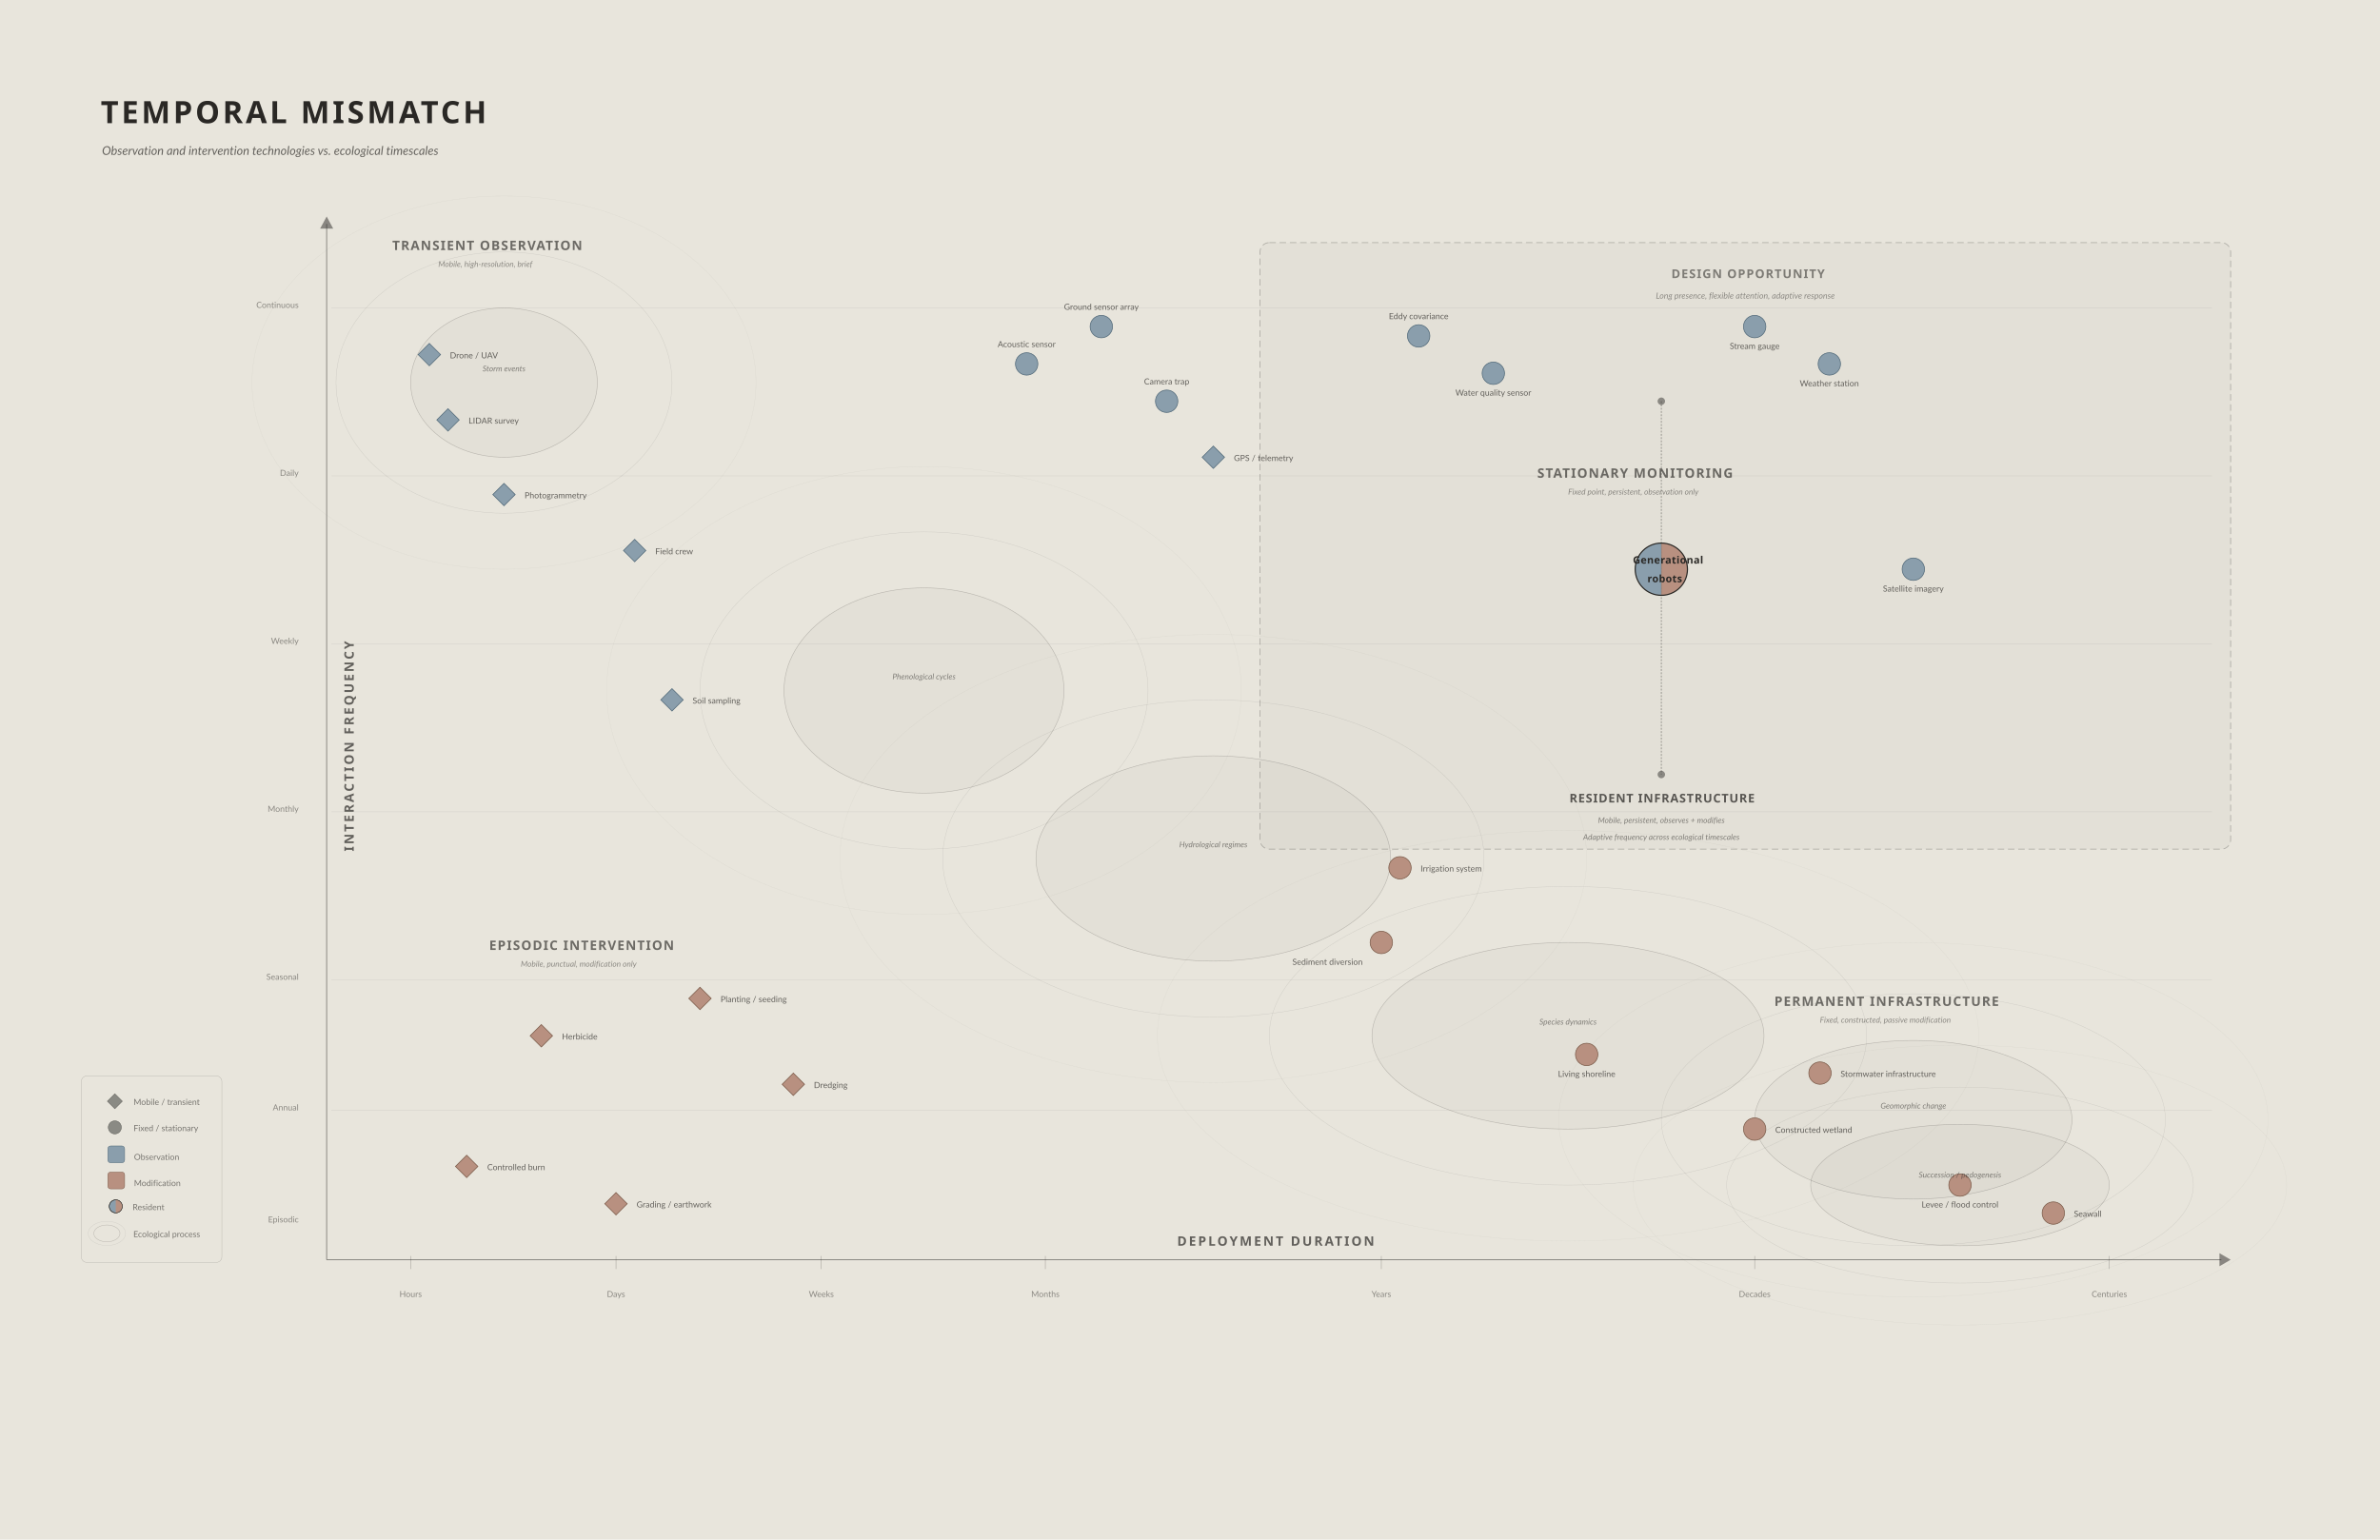
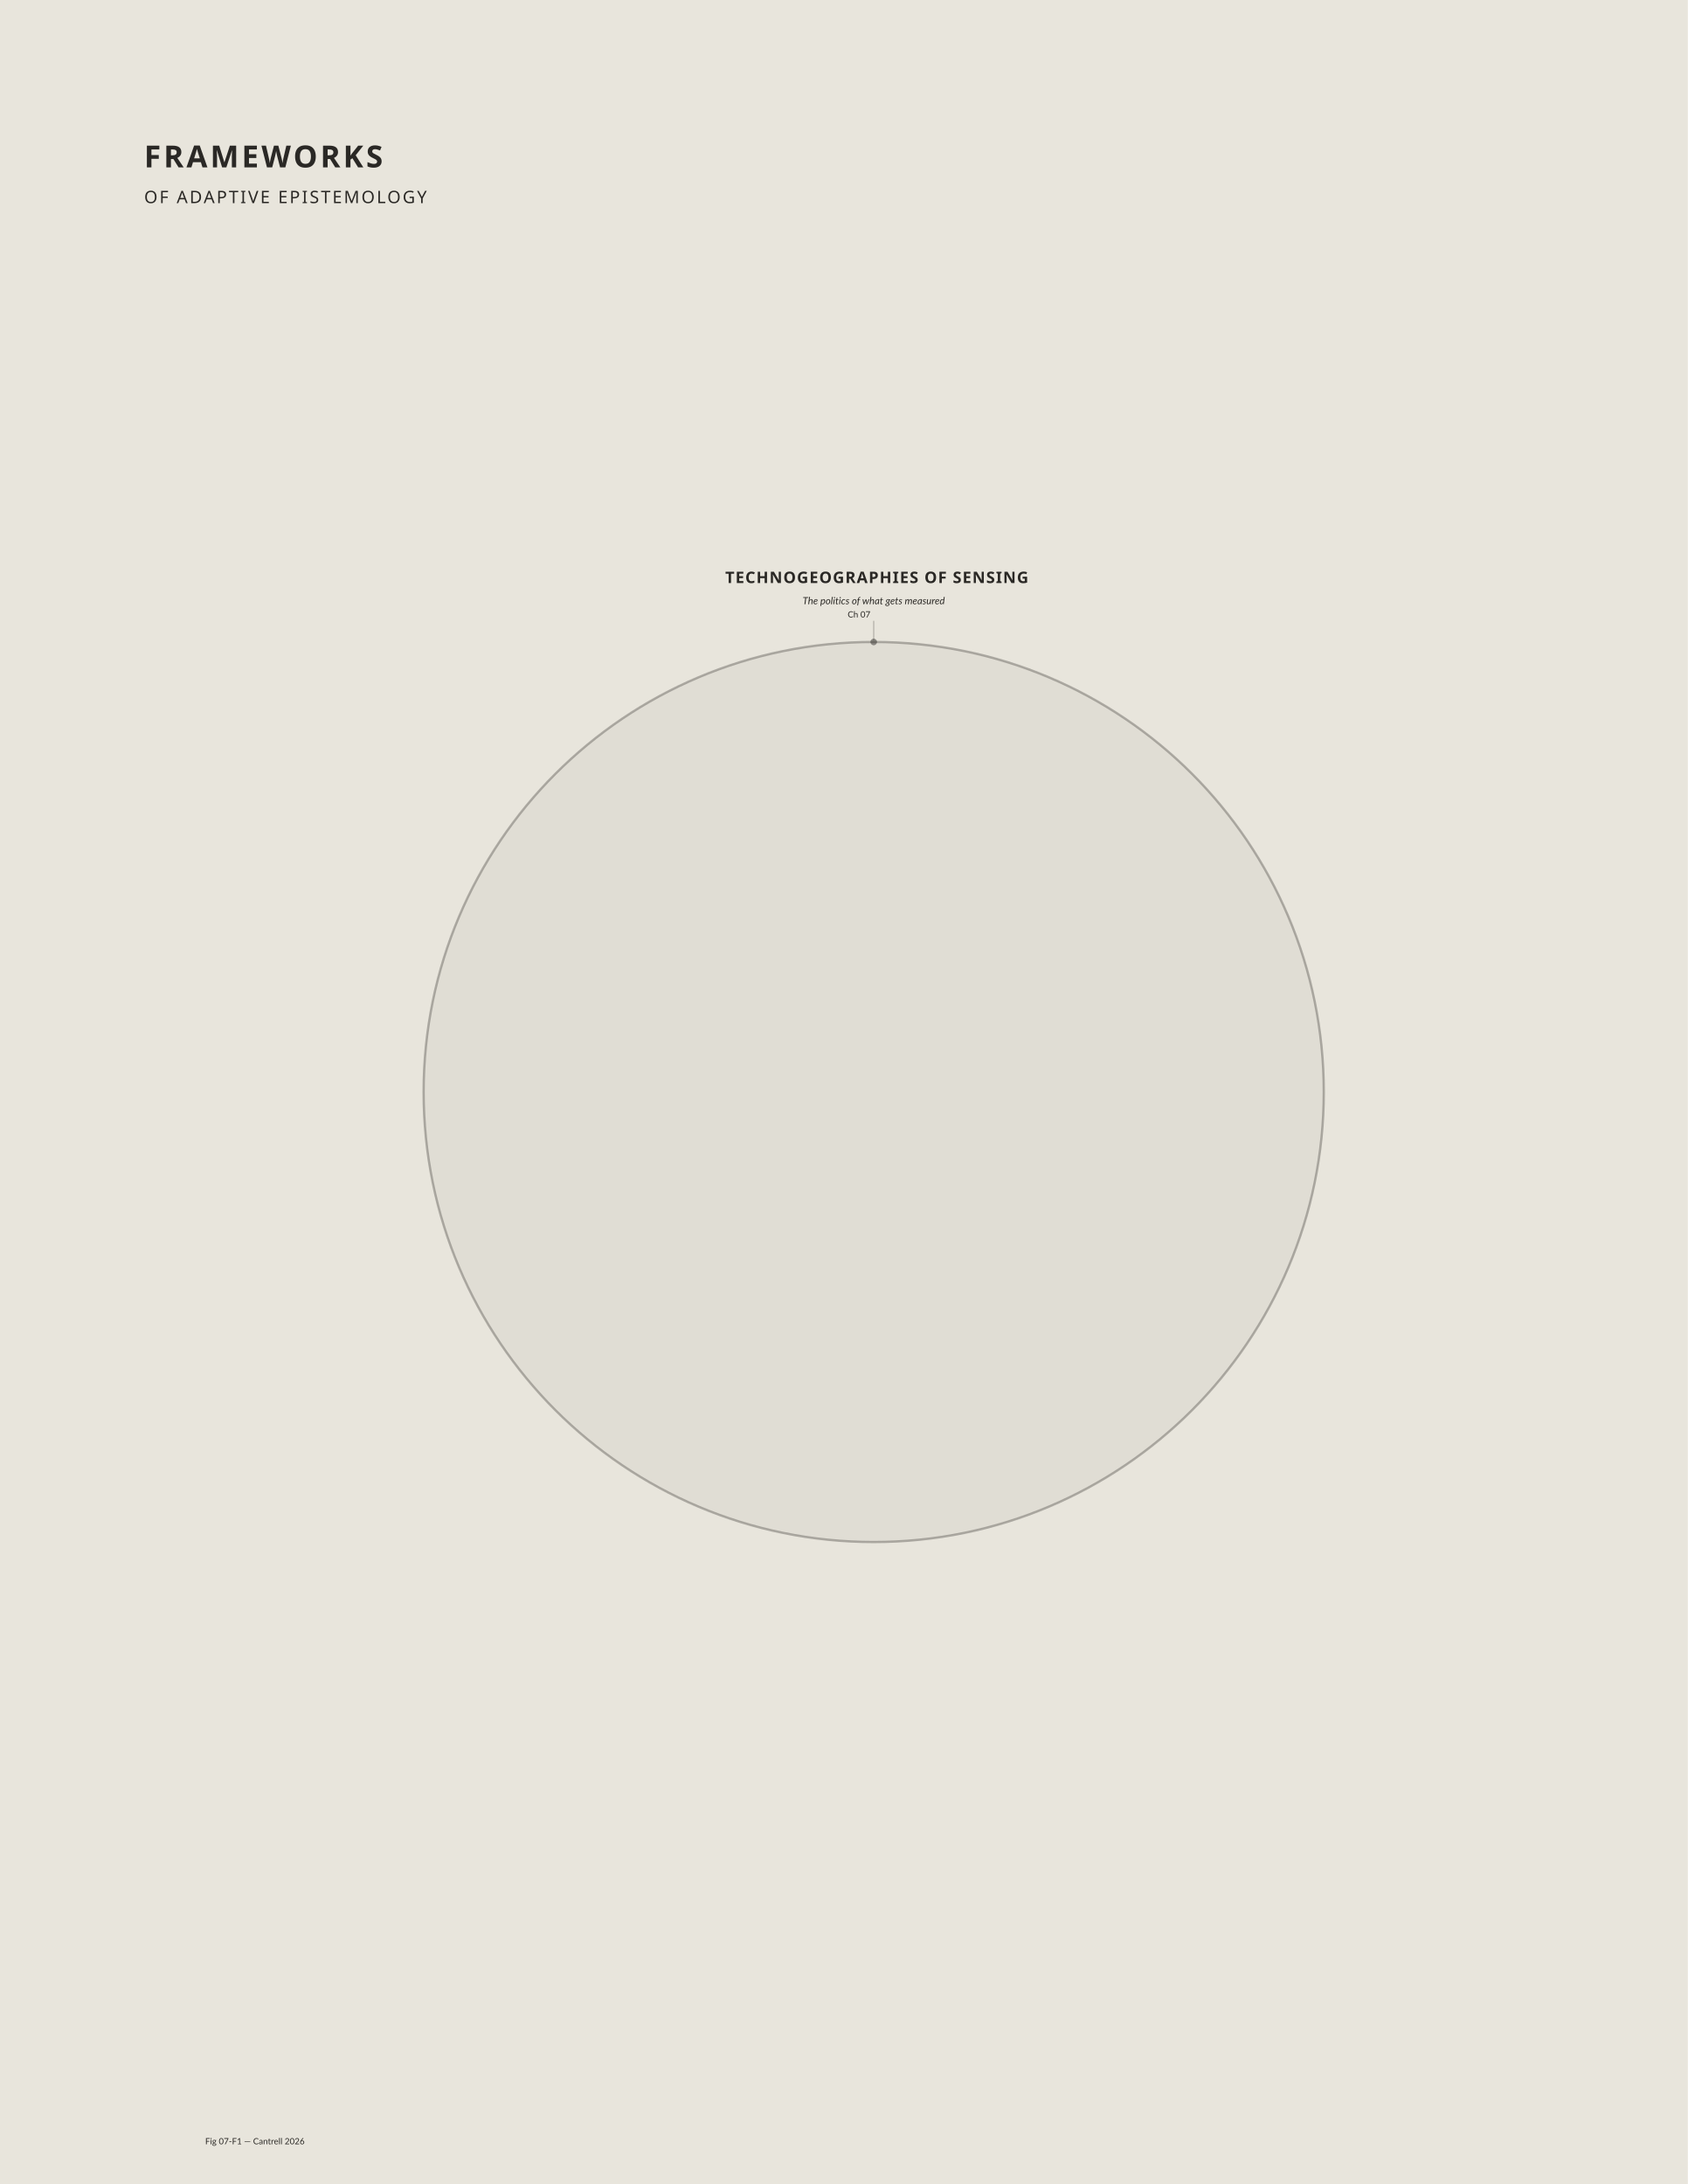
- <svg xmlns="http://www.w3.org/2000/svg" id="Layer_1" version="1.1" viewBox="0 0 5100 3300">
+ <svg xmlns="http://www.w3.org/2000/svg" id="Layer_1" version="1.1" viewBox="0 0 2550 3300">
  <defs>
    <style>
-       .st0, .st1, .st2, .st3, .st4, .st5, .st6, .st7, .st8, .st9, .st10, .st11 {
-         fill: none;
+       .st0 {
+         font-family: Lato-Regular, Lato;
+         font-size: 13px;
      }

-       .st12 {
-         opacity: .6;
-       }
- 
-       .st12, .st13, .st14 {
-         font-family: Lato-Regular, Lato;
-       }
- 
-       .st12, .st13, .st14, .st15, .st4, .st7, .st16, .st17, .st18, .st19, .st20, .st21, .st9, .st22, .st23, .st24, .st25, .st26, .st10, .st27, .st28, .st11 {
+       .st0, .st1, .st2, .st3, .st4, .st5, .st6, .st7 {
        isolation: isolate;
      }

-       .st12, .st13, .st14, .st15, .st29, .st16, .st17, .st18, .st19, .st20, .st21, .st22, .st23, .st24, .st30, .st25, .st26, .st27, .st28 {
+       .st0, .st2, .st3, .st4, .st5, .st8, .st7 {
        fill: #2a2825;
      }

-       .st12, .st13, .st14, .st19 {
-         font-size: 18px;
+       .st9 {
+         fill: #e8e5dc;
      }

-       .st13, .st16, .st24, .st25 {
-         opacity: .7;
+       .st2 {
+         font-size: 46px;
+         letter-spacing: .09em;
      }

-       .st14, .st4, .st18, .st28 {
-         opacity: .5;
-       }
- 
-       .st1 {
-         stroke-width: .8px;
-       }
- 
-       .st1, .st2 {
-         stroke-opacity: .14;
-       }
- 
-       .st1, .st2, .st3, .st4, .st5, .st29, .st6, .st7, .st31, .st8, .st9, .st30, .st10, .st11 {
-         stroke: #2a2825;
-       }
- 
-       .st2, .st10, .st11 {
-         stroke-width: .7px;
-       }
- 
-       .st15 {
-         letter-spacing: .06em;
-         opacity: .75;
-       }
- 
-       .st15, .st16, .st23 {
-         font-size: 26px;
-       }
- 
-       .st15, .st20, .st21, .st22, .st23, .st24, .st25, .st26 {
+       .st2, .st5 {
        font-family: CormorantGaramond-Bold, 'Cormorant Garamond';
        font-weight: 700;
      }

      .st3 {
-         stroke-opacity: .08;
-         stroke-width: .6px;
+         font-family: Lato-Italic, Lato;
+         font-size: 15px;
+         font-style: italic;
      }

      .st4 {
-         stroke-width: 2px;
+         font-family: CormorantGaramond-Regular, 'Cormorant Garamond';
+         font-size: 26px;
+         letter-spacing: .11em;
      }

-       .st29 {
-         fill-opacity: .03;
-         stroke-width: 1.2px;
-       }
- 
-       .st29, .st8 {
-         stroke-opacity: .24;
+       .st5 {
+         font-size: 24px;
+         letter-spacing: .06em;
      }

      .st6 {
-         stroke-width: 2.5px;
-       }
- 
-       .st32, .st31, .st33, .st34 {
-         fill: #8a9eac;
-       }
- 
-       .st32, .st33 {
-         stroke: #506878;
-       }
- 
-       .st35, .st36 {
-         stroke: #7a5a48;
-       }
- 
-       .st35, .st36, .st37 {
-         fill: #b89080;
-       }
- 
-       .st35, .st33 {
+         fill: none;
+         opacity: .32;
        stroke-width: 1.5px;
      }

-       .st7 {
-         opacity: .4;
+       .st6, .st8 {
+         stroke: #2a2825;
      }

-       .st38 {
-         fill: #e8e5dc;
+       .st8 {
+         fill-opacity: .04;
+         stroke-opacity: .32;
+         stroke-width: 3.5px;
      }

-       .st39 {
-         clip-path: url(#clippath-1);
-       }
- 
-       .st40 {
-         clip-path: url(#clippath-2);
-       }
- 
-       .st16, .st17, .st18, .st19 {
-         font-family: Lato-Italic, Lato;
-         font-style: italic;
-       }
- 
-       .st17, .st18 {
-         font-size: 17px;
-       }
- 
-       .st17, .st23 {
-         opacity: .55;
-       }
- 
-       .st19, .st27 {
+       .st7 {
        opacity: .48;
      }
- 
-       .st20 {
-         letter-spacing: .08em;
-       }
- 
-       .st20, .st21 {
-         opacity: .65;
-       }
- 
-       .st20, .st21, .st24, .st25 {
-         font-size: 28px;
-       }
- 
-       .st41 {
-         fill: #8a8a84;
-         stroke: #5a5a55;
-       }
- 
-       .st21 {
-         letter-spacing: .08em;
-       }
- 
-       .st9 {
-         opacity: .45;
-         stroke-dasharray: 4 3;
-       }
- 
-       .st9, .st30 {
-         stroke-width: 1.8px;
-       }
- 
-       .st22 {
-         font-size: 66px;
-         letter-spacing: .09em;
-       }
- 
-       .st23 {
-         letter-spacing: .08em;
-       }
- 
-       .st24 {
-         letter-spacing: .15em;
-       }
- 
-       .st30 {
-         fill-opacity: .03;
-         stroke-dasharray: 14 8;
-         stroke-opacity: .28;
-       }
- 
-       .st25 {
-         letter-spacing: .15em;
-       }
- 
-       .st26 {
-         font-size: 22px;
-         letter-spacing: .03em;
-       }
- 
-       .st10 {
-         opacity: .32;
-       }
- 
-       .st42 {
-         clip-path: url(#clippath);
-       }
- 
-       .st11 {
-         opacity: .15;
-       }
    </style>
-     <clipPath id="clippath">
-       <rect class="st0" x="3496" y="1156" width="64" height="128" />
-     </clipPath>
-     <clipPath id="clippath-1">
-       <rect class="st0" x="3560" y="1156" width="64" height="128" />
-     </clipPath>
-     <clipPath id="clippath-2">
-       <rect class="st0" x="248.07" y="2571.6" width="14" height="28" />
-     </clipPath>
  </defs>
  <g id="layer-background">
-     <rect class="st38" width="5100" height="3300" />
-   </g>
-   <g id="layer-grid">
-     <line class="st11" x1="710" y1="660" x2="4740" y2="660" />
-     <line class="st11" x1="710" y1="1020" x2="4740" y2="1020" />
-     <line class="st11" x1="710" y1="1380" x2="4740" y2="1380" />
-     <line class="st11" x1="710" y1="1740" x2="4740" y2="1740" />
-     <line class="st11" x1="710" y1="2100" x2="4740" y2="2100" />
-     <line class="st11" x1="710" y1="2380" x2="4740" y2="2380" />
-   </g>
-   <g id="layer-process-contours">
-     <ellipse class="st3" cx="1080" cy="820" rx="540" ry="400" />
-     <ellipse class="st1" cx="1080" cy="820" rx="360" ry="280" />
-     <ellipse class="st29" cx="1080" cy="820" rx="200" ry="160" />
-     <ellipse class="st3" cx="1980" cy="1480" rx="680" ry="480" />
-     <ellipse class="st1" cx="1980" cy="1480" rx="480" ry="340" />
-     <ellipse class="st29" cx="1980" cy="1480" rx="300" ry="220" />
-     <ellipse class="st3" cx="2600" cy="1840" rx="800" ry="480" />
-     <ellipse class="st1" cx="2600" cy="1840" rx="580" ry="340" />
-     <ellipse class="st29" cx="2600" cy="1840" rx="380" ry="220" />
-     <ellipse class="st3" cx="3360" cy="2220" rx="880" ry="440" />
-     <ellipse class="st1" cx="3360" cy="2220" rx="640" ry="320" />
-     <ellipse class="st29" cx="3360" cy="2220" rx="420" ry="200" />
-     <ellipse class="st3" cx="4100" cy="2400" rx="760" ry="380" />
-     <ellipse class="st1" cx="4100" cy="2400" rx="540" ry="270" />
-     <ellipse class="st29" cx="4100" cy="2400" rx="340" ry="170" />
-     <ellipse class="st3" cx="4200" cy="2540" rx="700" ry="300" />
-     <ellipse class="st1" cx="4200" cy="2540" rx="500" ry="210" />
-     <ellipse class="st29" cx="4200" cy="2540" rx="320" ry="130" />
-   </g>
-   <g id="layer-design-opportunity">
-     <rect class="st30" x="2700" y="520" width="2080" height="1300" rx="20" ry="20" />
-   </g>
-   <g id="layer-axes">
-     <line class="st4" x1="700" y1="2700" x2="4760" y2="2700" />
-     <polygon class="st28" points="4780 2700 4756 2686 4756 2714 4780 2700" />
-     <line class="st7" x1="880" y1="2692" x2="880" y2="2720" />
-     <line class="st7" x1="1320" y1="2692" x2="1320" y2="2720" />
-     <line class="st7" x1="1760" y1="2692" x2="1760" y2="2720" />
-     <line class="st7" x1="2240" y1="2692" x2="2240" y2="2720" />
-     <line class="st7" x1="2960" y1="2692" x2="2960" y2="2720" />
-     <line class="st7" x1="3760" y1="2692" x2="3760" y2="2720" />
-     <line class="st7" x1="4520" y1="2692" x2="4520" y2="2720" />
-     <line class="st4" x1="700" y1="2700" x2="700" y2="480" />
-     <polygon class="st28" points="700 464 686 490 714 490 700 464" />
-   </g>
-   <g id="layer-observation-symbols">
-     <polygon class="st33" points="920 736 944 760 920 784 896 760 920 736" />
-     <polygon class="st33" points="960 876 984 900 960 924 936 900 960 876" />
-     <polygon class="st33" points="1080 1036 1104 1060 1080 1084 1056 1060 1080 1036" />
-     <polygon class="st33" points="1360 1156 1384 1180 1360 1204 1336 1180 1360 1156" />
-     <polygon class="st33" points="1440 1476 1464 1500 1440 1524 1416 1500 1440 1476" />
-     <polygon class="st33" points="2600 956 2624 980 2600 1004 2576 980 2600 956" />
-     <circle class="st33" cx="2200" cy="780" r="24" />
-     <circle class="st33" cx="2500" cy="860" r="24" />
-     <circle class="st33" cx="2360" cy="700" r="24" />
-     <circle class="st33" cx="3040" cy="720" r="24" />
-     <circle class="st33" cx="3760" cy="700" r="24" />
-     <circle class="st33" cx="3920" cy="780" r="24" />
-     <circle class="st33" cx="3200" cy="800" r="24" />
-     <circle class="st33" cx="4100" cy="1220" r="24" />
-   </g>
-   <g id="layer-intervention-symbols">
-     <polygon class="st35" points="1000 2476 1024 2500 1000 2524 976 2500 1000 2476" />
-     <polygon class="st35" points="1320 2556 1344 2580 1320 2604 1296 2580 1320 2556" />
-     <polygon class="st35" points="1500 2116 1524 2140 1500 2164 1476 2140 1500 2116" />
-     <polygon class="st35" points="1160 2196 1184 2220 1160 2244 1136 2220 1160 2196" />
-     <polygon class="st35" points="1700 2300 1724 2324 1700 2348 1676 2324 1700 2300" />
-     <circle class="st35" cx="2960" cy="2020" r="24" />
-     <circle class="st35" cx="3000" cy="1860" r="24" />
-     <circle class="st35" cx="3760" cy="2420" r="24" />
-     <circle class="st35" cx="3900" cy="2300" r="24" />
-     <circle class="st35" cx="3400" cy="2260" r="24" />
-     <circle class="st35" cx="4200" cy="2540" r="24" />
-     <circle class="st35" cx="4400" cy="2600" r="24" />
-   </g>
-   <g id="layer-robot-symbol">
-     <line class="st9" x1="3560" y1="860" x2="3560" y2="1660" />
-     <circle class="st27" cx="3560" cy="860" r="8" />
-     <circle class="st27" cx="3560" cy="1660" r="8" />
-     <g class="st42">
-       <circle class="st34" cx="3560" cy="1220" r="56" />
-     </g>
-     <g class="st39">
-       <circle class="st37" cx="3560" cy="1220" r="56" />
-     </g>
-     <circle class="st6" cx="3560" cy="1220" r="56" />
-     <line class="st7" x1="3560" y1="1164" x2="3560" y2="1276" />
-   </g>
-   <g id="layer-technology-labels">
-     <text class="st13" transform="translate(964 768)">
-       <tspan x="0" y="0">Drone / UAV</tspan>
-     </text>
-     <text class="st13" transform="translate(1004 908)">
-       <tspan x="0" y="0">LIDAR survey</tspan>
-     </text>
-     <text class="st13" transform="translate(1124 1068)">
-       <tspan x="0" y="0">Photogrammetry</tspan>
-     </text>
-     <text class="st13" transform="translate(1404 1188)">
-       <tspan x="0" y="0">Field crew</tspan>
-     </text>
-     <text class="st13" transform="translate(1484 1508)">
-       <tspan x="0" y="0">Soil sampling</tspan>
-     </text>
-     <text class="st13" transform="translate(2644 988)">
-       <tspan x="0" y="0">GPS / telemetry</tspan>
-     </text>
-     <text class="st13" transform="translate(2137.86 744)">
-       <tspan x="0" y="0">Acoustic sensor</tspan>
-     </text>
-     <text class="st13" transform="translate(2451.432 824)">
-       <tspan x="0" y="0">Camera trap</tspan>
-     </text>
-     <text class="st13" transform="translate(2279.9 664)">
-       <tspan x="0" y="0">Ground sensor array</tspan>
-     </text>
-     <text class="st13" transform="translate(2976.078 684)">
-       <tspan x="0" y="0">Eddy covariance</tspan>
-     </text>
-     <text class="st13" transform="translate(3706.54 748)">
-       <tspan x="0" y="0">Stream gauge</tspan>
-     </text>
-     <text class="st13" transform="translate(3856.582 828)">
-       <tspan x="0" y="0">Weather station</tspan>
-     </text>
-     <text class="st13" transform="translate(3118.695 848)">
-       <tspan x="0" y="0">Water quality sensor</tspan>
-     </text>
-     <text class="st13" transform="translate(4034.787 1268)">
-       <tspan x="0" y="0">Satellite imagery</tspan>
-     </text>
-     <text class="st13" transform="translate(1044 2508)">
-       <tspan x="0" y="0">Controlled burn</tspan>
-     </text>
-     <text class="st13" transform="translate(1364 2588)">
-       <tspan x="0" y="0">Grading / earthwork</tspan>
-     </text>
-     <text class="st13" transform="translate(1544 2148)">
-       <tspan x="0" y="0">Planting / seeding</tspan>
-     </text>
-     <text class="st13" transform="translate(1204 2228)">
-       <tspan x="0" y="0">Herbicide</tspan>
-     </text>
-     <text class="st13" transform="translate(1744 2332)">
-       <tspan x="0" y="0">Dredging</tspan>
-     </text>
-     <text class="st13" transform="translate(2769.287 2068)">
-       <tspan x="0" y="0">Sediment diversion</tspan>
-     </text>
-     <text class="st13" transform="translate(3044 1868)">
-       <tspan x="0" y="0">Irrigation system</tspan>
-     </text>
-     <text class="st13" transform="translate(3804 2428)">
-       <tspan x="0" y="0">Constructed wetland</tspan>
-     </text>
-     <text class="st13" transform="translate(3944 2308)">
-       <tspan x="0" y="0">Stormwater infrastructure</tspan>
-     </text>
-     <text class="st13" transform="translate(3338.486 2308)">
-       <tspan x="0" y="0">Living shoreline</tspan>
-     </text>
-     <text class="st13" transform="translate(4117.705 2588)">
-       <tspan x="0" y="0">Levee / flood control</tspan>
-     </text>
-     <text class="st13" transform="translate(4444 2608)">
-       <tspan x="0" y="0">Seawall</tspan>
-     </text>
-   </g>
-   <g id="layer-process-labels">
-     <text class="st17" transform="translate(1034.049 796)">
-       <tspan x="0" y="0">Storm events</tspan>
-     </text>
-     <text class="st17" transform="translate(1912.345 1456)">
-       <tspan x="0" y="0">Phenological cycles</tspan>
-     </text>
-     <text class="st17" transform="translate(2526.986 1816)">
-       <tspan x="0" y="0">Hydrological regimes</tspan>
-     </text>
-     <text class="st17" transform="translate(3298.627 2196)">
-       <tspan x="0" y="0">Species dynamics</tspan>
-     </text>
-     <text class="st17" transform="translate(4029.71 2376)">
-       <tspan x="0" y="0">Geomorphic change</tspan>
-     </text>
-     <text class="st17" transform="translate(4111.58 2524)">
-       <tspan x="0" y="0">Succession / pedogenesis</tspan>
-     </text>
-   </g>
-   <g id="layer-cluster-labels">
-     <text class="st21" transform="translate(840.61 536)">
-       <tspan x="0" y="0">TRANSIENT OBSERVATION</tspan>
-     </text>
-     <text class="st18" transform="translate(939.07 572)">
-       <tspan x="0" y="0">Mobile, high-resolution, brief</tspan>
-     </text>
-     <text class="st20" transform="translate(3294.118 1024)">
-       <tspan x="0" y="0">STATIONARY MONITORING</tspan>
-     </text>
-     <text class="st18" transform="translate(3360.186 1060)">
-       <tspan x="0" y="0">Fixed point, persistent, observation only</tspan>
-     </text>
-     <text class="st20" transform="translate(1048.16 2036)">
-       <tspan x="0" y="0">EPISODIC INTERVENTION</tspan>
-     </text>
-     <text class="st18" transform="translate(1115.877 2072)">
-       <tspan x="0" y="0">Mobile, punctual, modification only</tspan>
-     </text>
-     <text class="st21" transform="translate(3802.129 2156)">
-       <tspan x="0" y="0">PERMANENT INFRASTRUCTURE</tspan>
-     </text>
-     <text class="st18" transform="translate(3899.722 2192)">
-       <tspan x="0" y="0">Fixed, constructed, passive modification</tspan>
-     </text>
-     <text class="st15" transform="translate(3363.026 1720)">
-       <tspan x="0" y="0">RESIDENT INFRASTRUCTURE</tspan>
-     </text>
-     <text class="st17" transform="translate(3424.189 1764)">
-       <tspan x="0" y="0">Mobile, persistent, observes + modifies</tspan>
-     </text>
-     <text class="st17" transform="translate(3392.374 1800)">
-       <tspan x="0" y="0">Adaptive frequency across ecological timescales</tspan>
-     </text>
-   </g>
-   <g id="layer-robot-label">
-     <text class="st26" transform="translate(3499.017 1208)">
-       <tspan x="0" y="0">Generational</tspan>
-     </text>
-     <text class="st26" transform="translate(3530.146 1248)">
-       <tspan x="0" y="0">robots</tspan>
-     </text>
-   </g>
-   <g id="layer-zone-labels">
-     <text class="st23" transform="translate(3581.493 596)">
-       <tspan x="0" y="0">DESIGN OPPORTUNITY</tspan>
-     </text>
-     <text class="st19" transform="translate(3548.2 640)">
-       <tspan x="0" y="0">Long presence, flexible attention, adaptive response</tspan>
-     </text>
-   </g>
-   <g id="layer-axis-labels">
-     <text class="st24" transform="translate(2522.438 2670)">
-       <tspan x="0" y="0">DEPLOYMENT DURATION</tspan>
-     </text>
-     <text class="st14" transform="translate(855.9747 2780)">
-       <tspan x="0" y="0">Hours</tspan>
-     </text>
-     <text class="st14" transform="translate(1300.452 2780)">
-       <tspan x="0" y="0">Days</tspan>
-     </text>
-     <text class="st14" transform="translate(1733.216 2780)">
-       <tspan x="0" y="0">Weeks</tspan>
-     </text>
-     <text class="st14" transform="translate(2209.575 2780)">
-       <tspan x="0" y="0">Months</tspan>
-     </text>
-     <text class="st14" transform="translate(2938.972 2780)">
-       <tspan x="0" y="0">Years</tspan>
-     </text>
-     <text class="st14" transform="translate(3726.007 2780)">
-       <tspan x="0" y="0">Decades</tspan>
-     </text>
-     <text class="st14" transform="translate(4482.038 2780)">
-       <tspan x="0" y="0">Centuries</tspan>
-     </text>
-     <text class="st25" transform="translate(758 1824.74) rotate(-90)">
-       <tspan x="0" y="0">INTERACTION FREQUENCY</tspan>
-     </text>
-     <text class="st14" transform="translate(549.15 660)">
-       <tspan x="0" y="0">Continuous</tspan>
-     </text>
-     <text class="st14" transform="translate(599.7524 1020)">
-       <tspan x="0" y="0">Daily</tspan>
-     </text>
-     <text class="st14" transform="translate(580.6993 1380)">
-       <tspan x="0" y="0">Weekly</tspan>
-     </text>
-     <text class="st14" transform="translate(573.4185 1740)">
-       <tspan x="0" y="0">Monthly</tspan>
-     </text>
-     <text class="st14" transform="translate(570.6466 2100)">
-       <tspan x="0" y="0">Seasonal</tspan>
-     </text>
-     <text class="st14" transform="translate(584.4976 2380)">
-       <tspan x="0" y="0">Annual</tspan>
-     </text>
-     <text class="st14" transform="translate(574.4448 2620)">
-       <tspan x="0" y="0">Episodic</tspan>
-     </text>
+     <rect class="st9" width="2550" height="3300" />
  </g>
  <g id="layer-header">
-     <text class="st22" transform="translate(215.89 264)">
-       <tspan x="0" y="0">TEMPORAL MISMATCH</tspan>
-     </text>
-     <text class="st16" transform="translate(218.53 332)">
-       <tspan x="0" y="0">Observation and intervention technologies vs. ecological timescales</tspan>
-     </text>
+     <g class="st1">
+       <text class="st2" transform="translate(217.78 252.93)">
+         <tspan x="0" y="0">FRAMEWORKS</tspan>
+       </text>
+     </g>
+     <g class="st1">
+       <text class="st4" transform="translate(217.78 306.93)">
+         <tspan x="0" y="0">OF ADAPTIVE EPISTEMOLOGY</tspan>
+       </text>
+     </g>
  </g>
-   <g id="layer-legend">
-     <rect class="st10" x="174.28" y="2306.05" width="301.14" height="399.7" rx="12" ry="12" />
-     <polygon class="st41" points="246.07 2344.33 262.07 2360.33 246.07 2376.33 230.07 2360.33 246.07 2344.33" />
-     <text class="st12" transform="translate(286.0658 2368.328)">
-       <tspan x="0" y="0">Mobile / transient</tspan>
-     </text>
-     <circle class="st41" cx="246.07" cy="2416.33" r="14" />
-     <text class="st12" transform="translate(286.0658 2424.328)">
-       <tspan x="0" y="0">Fixed / stationary</tspan>
-     </text>
-     <rect class="st32" x="231.07" y="2456.14" width="36" height="36" rx="6" ry="6" />
-     <text class="st12" transform="translate(287.0658 2486.144)">
-       <tspan x="0" y="0">Observation</tspan>
-     </text>
-     <rect class="st36" x="231.07" y="2512.14" width="36" height="36" rx="6" ry="6" />
-     <text class="st12" transform="translate(287.0658 2542.144)">
-       <tspan x="0" y="0">Modification</tspan>
-     </text>
-     <circle class="st31" cx="248.07" cy="2585.6" r="14" />
-     <g class="st40">
-       <circle class="st37" cx="248.07" cy="2585.6" r="14" />
+   <g id="layer-rings">
+     <circle class="st8" cx="1320" cy="1650" r="680" />
+   </g>
+   <g id="layer-labels">
+     <g id="label-technogeographies">
+       <line class="st6" x1="1320" y1="938" x2="1320" y2="968" />
+       <circle class="st7" cx="1320" cy="970" r="5" />
+       <g class="st1">
+         <text class="st5" transform="translate(1095.7 881)">
+           <tspan x="0" y="0">TECHNOGEOGRAPHIES OF SENSING</tspan>
+         </text>
+       </g>
+       <g class="st1">
+         <text class="st3" transform="translate(1212.57 913)">
+           <tspan x="0" y="0">The politics of what gets measured</tspan>
+         </text>
+       </g>
+       <g class="st1">
+         <text class="st0" transform="translate(1280.64 933)">
+           <tspan x="0" y="0">Ch 07</tspan>
+         </text>
+       </g>
    </g>
-     <circle class="st5" cx="248.07" cy="2585.6" r="14" />
-     <text class="st12" transform="translate(284.0658 2593.603)">
-       <tspan x="0" y="0">Resident</tspan>
-     </text>
-     <ellipse class="st8" cx="229.07" cy="2643.6" rx="28" ry="18" />
-     <ellipse class="st2" cx="229.07" cy="2643.6" rx="40" ry="26" />
-     <text class="st12" transform="translate(285.713 2651.603)">
-       <tspan x="0" y="0">Ecological process</tspan>
-     </text>
+   </g>
+   <g id="layer-fig-label">
+     <g class="st1">
+       <text class="st0" transform="translate(310 3240)">
+         <tspan x="0" y="0">Fig 07-F1 — Cantrell 2026</tspan>
+       </text>
+     </g>
  </g>
</svg>
